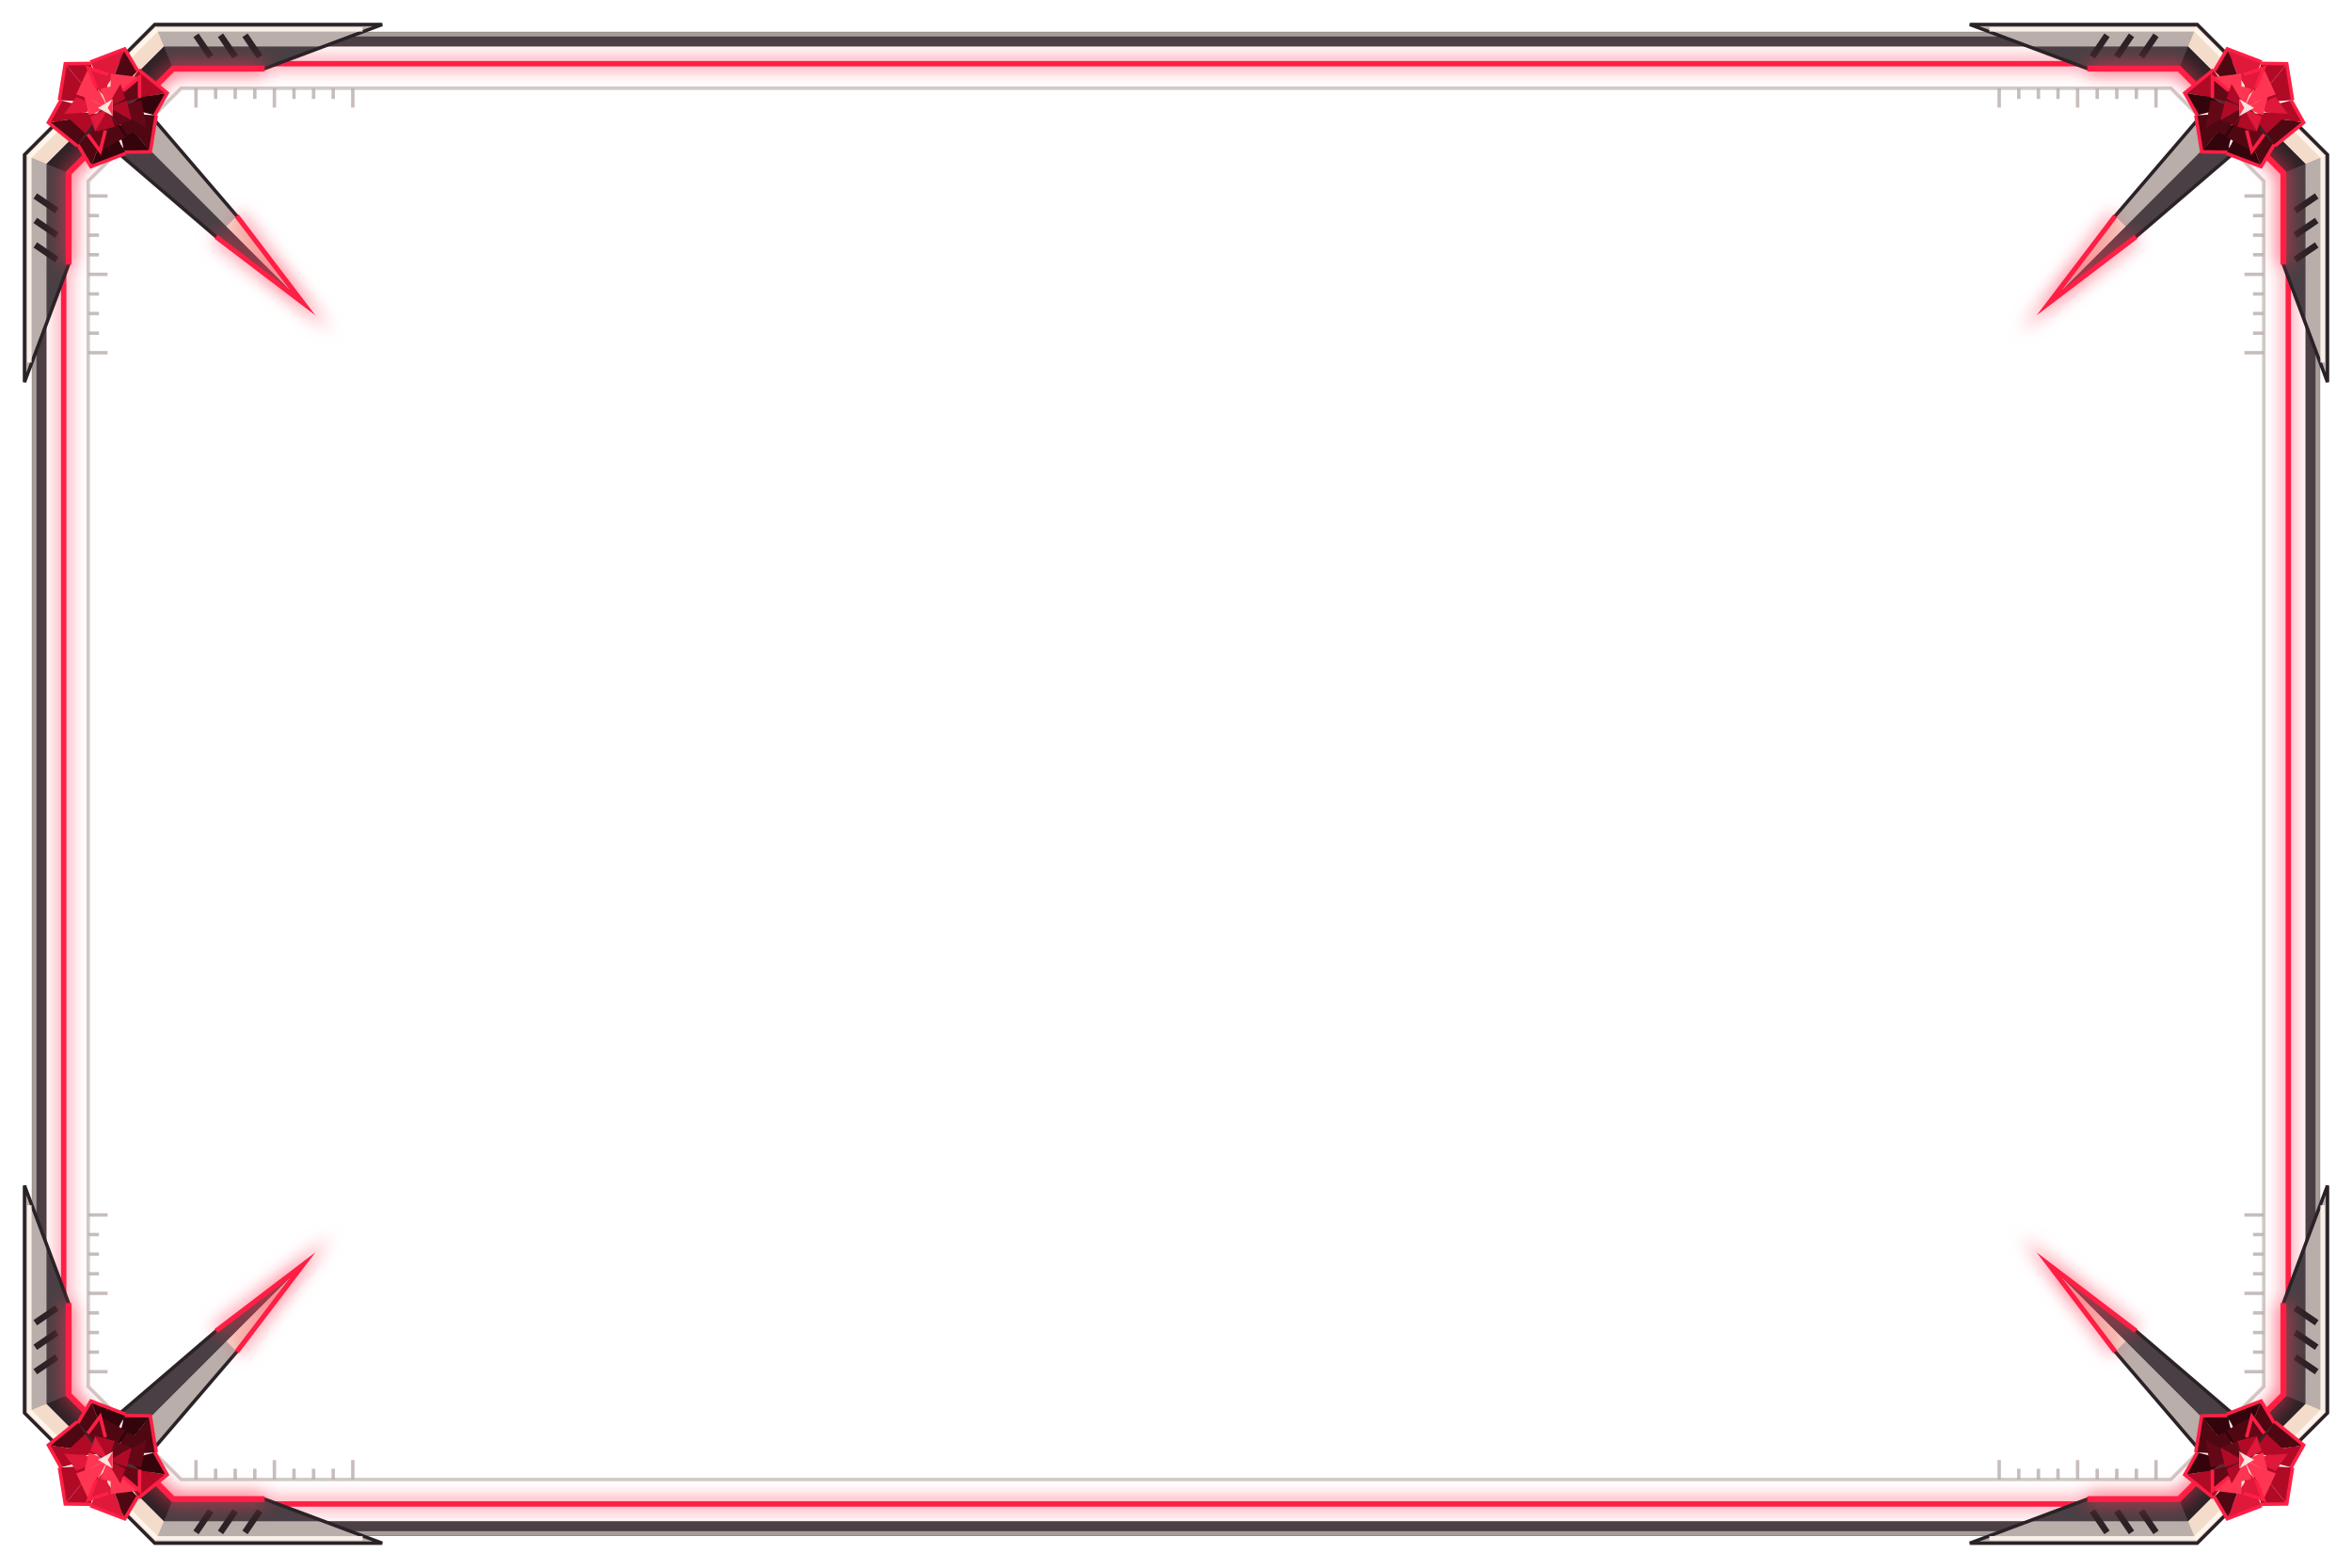
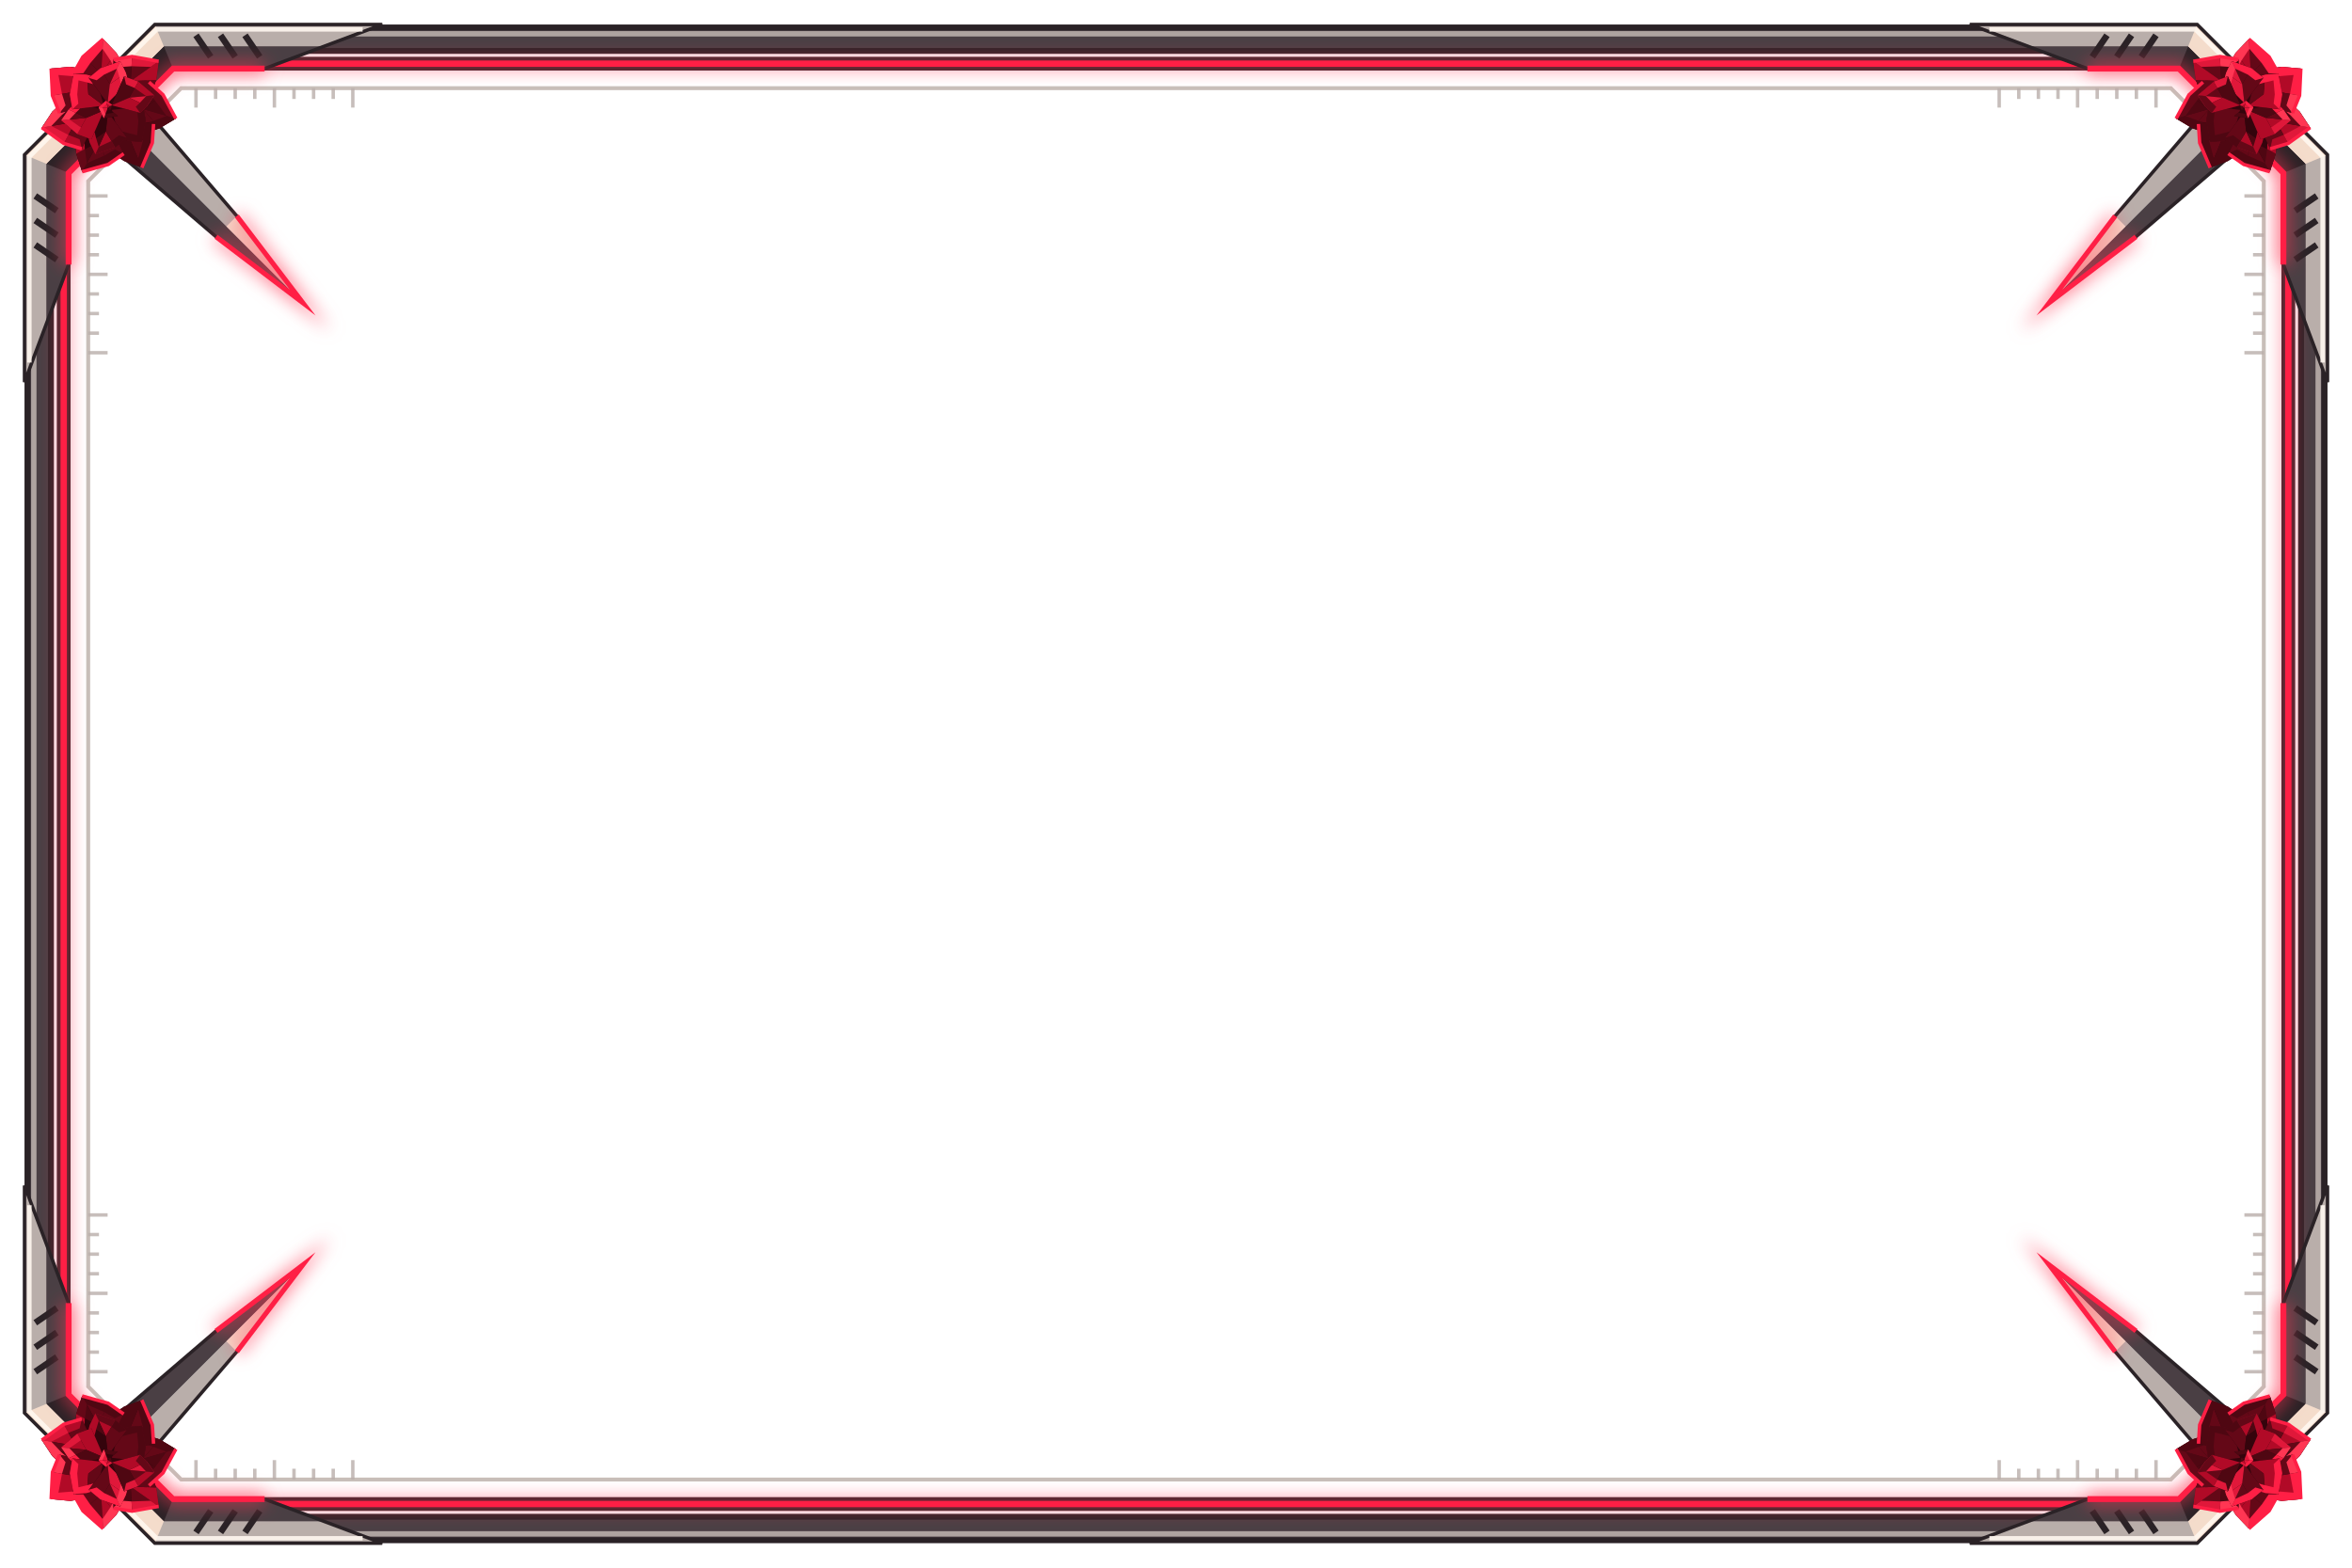
<svg xmlns="http://www.w3.org/2000/svg" viewBox="0 0 480 320" width="480" height="320">
  <defs>
    <filter id="ruinous-frame-card-glow" filterUnits="userSpaceOnUse" x="-12" y="-12" width="504" height="344" color-interpolation-filters="sRGB">
      <feGaussianBlur stdDeviation="1.7" />
    </filter>
  </defs>
  <g>
-     <path d="M8 32.83L32.83 8L447.17 8L472 32.83L472 287.17L447.17 312L32.83 312L8 287.17Z" fill="none" stroke="#4a3f44" stroke-width="3" stroke-linejoin="miter" />
-     <path d="M7 32.41L32.41 7L447.59 7L473 32.41L473 287.59L447.59 313L32.41 313L7 287.59Z" fill="none" stroke="#b9aeaa" stroke-width="0.9" opacity="0.85" />
-     <path d="M18 36.97L36.97 18L443.03 18L462 36.97L462 283.03L443.03 302L36.97 302L18 283.03Z" fill="none" stroke="#9a8a80" stroke-width="0.7" opacity="0.45" />
+     <path d="M8 32.83L32.83 8L447.17 8L472 32.83L472 287.17L447.17 312L32.83 312L8 287.17Z" fill="none" stroke="#2a2226" stroke-width="6" stroke-linejoin="miter" />
+     <path d="M8 32.83L32.83 8L447.17 8L472 32.83L472 287.17L447.17 312L32.83 312L8 287.17Z" fill="none" stroke="#4a3f44" stroke-width="3.6" stroke-linejoin="miter" />
+     <path d="M6.9 32.37L32.37 6.9L447.63 6.9L473.1 32.37L473.1 287.63L447.63 313.1L32.37 313.1L6.9 287.63Z" fill="none" stroke="#b9aeaa" stroke-width="1.1" opacity="0.9" />
+     <path d="M13 34.9L34.9 13L445.1 13L467 34.9L467 285.1L445.1 307L34.9 307L13 285.1Z" fill="none" stroke="#2a2226" stroke-width="2.8" stroke-linejoin="miter" />
+     <path d="M18 36.97L36.97 18L443.03 18L462 36.97L462 283.03L443.03 302L36.97 302L18 283.03Z" fill="none" stroke="#9a8a80" stroke-width="0.8" opacity="0.55" />
  </g>
  <g filter="url(#ruinous-frame-card-glow)" opacity="0.55">
    <path d="M13 34.9L34.9 13L445.1 13L467 34.9L467 285.1L445.1 307L34.9 307L13 285.1Z" fill="none" stroke="#ff3653" stroke-width="2.4" stroke-linejoin="miter" stroke-miterlimit="10" />
  </g>
-   <path d="M13 34.9L34.9 13L445.1 13L467 34.9L467 285.1L445.1 307L34.9 307L13 285.1Z" fill="none" stroke="#ff1f45" stroke-width="1.1" stroke-linejoin="miter" stroke-miterlimit="10" />
+   <path d="M13 34.9L34.9 13L445.1 13L467 34.9L467 285.1L445.1 307L34.9 307L13 285.1Z" fill="none" stroke="#ff1f45" stroke-width="1.3" stroke-linejoin="miter" stroke-miterlimit="10" />
  <g id="ruinous-frame-card-corner">
    <g>
      <polygon points="31.36,24.29 48.33,44.09 61.77,61.77 46.21,46.21 27.83,27.83" fill="#b9aeaa" />
      <polygon points="27.83,27.83 46.21,46.21 61.77,61.77 44.09,48.33 24.29,31.36" fill="#4a3f44" />
      <polygon points="48.33,44.09 61.77,61.77 46.21,46.21" fill="#f4dccb" />
      <path d="M31.36 24.29L48.33 44.09L61.77 61.77L44.09 48.33L24.29 31.36Z" fill="none" stroke="#2a2226" stroke-width="0.7" />
      <polygon points="5,78 5,31.59 31.59,5 78,5 66,9.5 33.45,9.5 9.5,33.45 9.5,66" fill="#b9aeaa" />
      <polygon points="9.5,66 9.5,33.45 33.45,9.5 66,9.5 54,14 35.31,14 14,35.31 14,54" fill="#4a3f44" />
      <polygon points="5,31.59 31.59,5 33.45,9.5 9.5,33.45" fill="#f4dccb" />
      <polygon points="33.45,9.5 9.5,33.45 14,35.31 35.31,14" fill="#2a2226" />
      <path d="M5 78L5 31.59L31.59 5L78 5L54 14L35.31 14L14 35.31L14 54Z" fill="none" stroke="#2a2226" stroke-width="0.7" />
      <polyline points="6,74 6,31.99 31.99,6 74,6" fill="none" stroke="#fff7f0" stroke-width="0.9" opacity="0.9" />
      <path d="M40 18L40 21.96M44 18L44 20.2M48 18L48 20.2M52 18L52 20.2M56 18L56 21.96M60 18L60 20.2M64 18L64 20.2M68 18L68 20.2M72 18L72 21.96" stroke="#b9aeaa" stroke-width="0.7" opacity="0.8" />
      <polyline points="40,7.2 43,11.6" fill="none" stroke="#2a2226" stroke-width="1.3" />
      <polyline points="45,7.2 48,11.6" fill="none" stroke="#2a2226" stroke-width="1.3" />
      <polyline points="50,7.2 53,11.6" fill="none" stroke="#2a2226" stroke-width="1.3" />
      <path d="M18 40L21.96 40M18 44L20.2 44M18 48L20.2 48M18 52L20.2 52M18 56L21.96 56M18 60L20.2 60M18 64L20.2 64M18 68L20.2 68M18 72L21.96 72" stroke="#b9aeaa" stroke-width="0.7" opacity="0.8" />
      <polyline points="7.2,40 11.6,43" fill="none" stroke="#2a2226" stroke-width="1.3" />
      <polyline points="7.2,45 11.6,48" fill="none" stroke="#2a2226" stroke-width="1.3" />
      <polyline points="7.2,50 11.6,53" fill="none" stroke="#2a2226" stroke-width="1.3" />
    </g>
    <g filter="url(#ruinous-frame-card-glow)" opacity="0.6">
      <polyline points="48.33,44.09 61.77,61.77 44.09,48.33" fill="none" stroke="#ff3653" stroke-width="2.2" stroke-linejoin="miter" stroke-miterlimit="10" />
      <polyline points="54,14 35.31,14 14,35.31 14,54" fill="none" stroke="#ff3653" stroke-width="2.6" stroke-linejoin="miter" stroke-miterlimit="10" />
    </g>
    <g>
      <polyline points="48.33,44.09 61.77,61.77 44.09,48.33" fill="none" stroke="#ff1f45" stroke-width="1" stroke-linejoin="miter" stroke-miterlimit="10" />
      <polyline points="54,14 35.31,14 14,35.31 14,54" fill="none" stroke="#ff1f45" stroke-width="1.2" stroke-linejoin="miter" stroke-miterlimit="10" />
    </g>
    <g>
-       <polygon points="21.22,18.33 18.42,12.66 25.45,9.98 23.47,15.08" fill="#e0183a" />
-       <polygon points="23.88,18.75 23.47,15.08 25.45,9.98 28.1,14.46" fill="#4f0712" />
-       <polygon points="24.79,19.49 28.29,14.23 34.13,18.98 28.73,19.81" fill="#b10a27" />
-       <polygon points="25.75,22 28.73,19.81 34.13,18.98 31.58,23.52" fill="#34040c" />
-       <polygon points="25.57,23.16 31.88,23.56 30.68,30.99 27.26,26.73" fill="#4f0712" />
-       <polygon points="23.88,25.25 27.26,26.73 30.68,30.99 25.48,31.06" fill="#34040c" />
-       <polygon points="22.78,25.67 25.58,31.34 18.55,34.02 20.53,28.92" fill="#34040c" />
-       <polygon points="20.13,25.25 20.53,28.92 18.55,34.02 15.9,29.54" fill="#4f0712" />
-       <polygon points="19.21,24.51 15.71,29.77 9.87,25.02 15.27,24.19" fill="#4f0712" />
-       <polygon points="18.25,22 15.27,24.19 9.87,25.02 12.42,20.48" fill="#b10a27" />
-       <polygon points="18.43,20.84 12.12,20.44 13.32,13.01 16.74,17.27" fill="#b10a27" />
-       <polygon points="20.13,18.75 16.74,17.27 13.32,13.01 18.52,12.94" fill="#b10a27" />
-       <polygon points="22.52,20.07 22.61,15.03 28.47,15.75 25.12,18.54" fill="#ff3653" />
-       <polygon points="23.78,21.09 25.12,18.54 28.47,15.75 28.49,20.01" fill="#640817" />
-       <polygon points="24,21.9 28.82,20.43 29.95,26.23 26.26,23.9" fill="#640817" />
-       <polygon points="23.42,23.41 26.26,23.9 29.95,26.23 25.89,27.56" fill="#4f0712" />
-       <polygon points="22.71,23.87 25.61,28 20.44,30.86 21.51,26.63" fill="#4f0712" />
-       <polygon points="21.1,23.79 21.51,26.63 20.44,30.86 17.91,27.42" fill="#640817" />
-       <polygon points="20.44,23.25 17.41,27.28 13.09,23.25 17.44,22.97" fill="#b10a27" />
-       <polygon points="20.02,21.69 17.44,22.97 13.09,23.25 15.58,19.79" fill="#e0183a" />
-       <polygon points="20.33,20.9 15.56,19.26 18.05,13.91 19.67,17.96" fill="#ff3653" />
-       <polygon points="21.68,20.03 19.67,17.96 18.05,13.91 22.12,15.21" fill="#e0183a" />
-       <polygon points="22,22 20.52,18.15 24.58,17.14 22.85,20.09" fill="#ff3653" />
-       <polygon points="22,22 22.85,20.09 24.58,17.14 25.57,20.18" fill="#b10a27" />
-       <polygon points="22,22 25.85,20.52 26.86,24.58 23.91,22.85" fill="#b10a27" />
-       <polygon points="22,22 23.91,22.85 26.86,24.58 23.82,25.57" fill="#640817" />
-       <polygon points="22,22 23.48,25.85 19.42,26.86 21.15,23.91" fill="#b10a27" />
-       <polygon points="22,22 21.15,23.91 19.42,26.86 18.43,23.82" fill="#e0183a" />
-       <polygon points="22,22 18.15,23.48 17.14,19.42 20.09,21.15" fill="#ff3653" />
-       <polygon points="22,22 20.09,21.15 17.14,19.42 20.18,18.43" fill="#ff3653" />
-       <polygon points="22.97,20.25 23.03,23.71 20,22.03" fill="#fff7f0" opacity="0.9" />
-       <polygon points="22,22 22.97,20.25 23.03,23.71" fill="#ff3653" />
-       <polyline points="18.42,12.66 25.45,9.98 28.1,14.46" fill="none" stroke="#ff1f45" stroke-width="0.7" stroke-linejoin="miter" stroke-miterlimit="12" />
-       <polyline points="28.29,14.23 34.13,18.98 31.58,23.52" fill="none" stroke="#ff1f45" stroke-width="0.7" stroke-linejoin="miter" stroke-miterlimit="12" />
-       <polyline points="31.88,23.56 30.68,30.99 25.48,31.06" fill="none" stroke="#ff1f45" stroke-width="0.7" stroke-linejoin="miter" stroke-miterlimit="12" />
-       <polyline points="25.58,31.34 18.55,34.02 15.9,29.54" fill="none" stroke="#ff1f45" stroke-width="0.7" stroke-linejoin="miter" stroke-miterlimit="12" />
-       <polyline points="15.71,29.77 9.87,25.02 12.42,20.48" fill="none" stroke="#ff1f45" stroke-width="0.7" stroke-linejoin="miter" stroke-miterlimit="12" />
-       <polyline points="12.12,20.44 13.32,13.01 18.52,12.94" fill="none" stroke="#ff1f45" stroke-width="0.7" stroke-linejoin="miter" stroke-miterlimit="12" />
-       <polyline points="25.12,18.54 28.47,15.75 28.49,20.01" fill="none" stroke="#ff1f45" stroke-width="0.7" stroke-linejoin="miter" stroke-miterlimit="12" />
-       <polyline points="21.51,26.63 20.44,30.86 17.91,27.42" fill="none" stroke="#ff1f45" stroke-width="0.7" stroke-linejoin="miter" stroke-miterlimit="12" />
-       <polyline points="19.67,17.96 18.05,13.91 22.12,15.21" fill="none" stroke="#ff1f45" stroke-width="0.7" stroke-linejoin="miter" stroke-miterlimit="12" />
+       <path fill="#34040c" d="M29.3 21.62L28.89 24.44L27.43 26.89L25.15 28.6L22.38 29.3L19.56 28.89L17.11 27.43L15.4 25.15L14.7 22.38L15.11 19.56L16.57 17.11L18.85 15.4L21.62 14.7L24.44 15.11L26.89 16.57L28.6 18.85ZM24.18 21.89L30.41 16.76L33.27 19.35L35.89 24.2L32.57 26.19L29.87 27.06Z" />
+       <path fill="#4f0712" d="M29.18 22.26L33.27 19.35L35.89 24.2Z" />
+       <path fill="#640817" d="M29.18 22.26L35.89 24.2L32.57 26.19Z" />
+       <path fill="#4f0712" d="M24.18 21.89L30.41 16.76L33.27 19.35L29.18 22.26Z" />
+       <path fill="#640817" d="M24.18 21.89L29.18 22.26L32.57 26.19L29.87 27.06ZM30.41 16.76L33.27 19.35L31.65 20.5L29.98 18.69ZM33.27 19.35L35.89 24.2L33.99 23.65L31.65 20.5Z" />
+       <path fill="#4f0712" d="M35.89 24.2L32.57 26.19L31.27 24.69L33.99 23.65ZM32.57 26.19L29.87 27.06L29.6 25.14L31.27 24.69Z" />
+       <path fill="#34040c" d="M23.45 23.64L31.34 25.31L31.09 29.16L28.94 34.23L25.31 32.87L22.95 31.31Z" />
+       <path fill="#640817" d="M26.28 27.78L31.09 29.16L28.94 34.23Z" />
+       <path fill="#4f0712" d="M26.28 27.78L28.94 34.23L25.31 32.87ZM23.45 23.64L31.34 25.31L31.09 29.16L26.28 27.78ZM23.45 23.64L26.28 27.78L25.31 32.87L22.95 31.31ZM31.34 25.31L31.09 29.16L29.19 28.61L29.56 26.18ZM31.09 29.16L28.94 34.23L28.18 32.4L29.19 28.61ZM28.94 34.23L25.31 32.87L25.68 30.93L28.18 32.4ZM25.31 32.87L22.95 31.31L24.28 29.9L25.68 30.93Z" />
+       <path fill="#34040c" d="M21.63 24.16L25.24 31.37L22.08 33.57L16.76 35.05L15.56 31.37L15.32 28.55Z" />
+       <path fill="#640817" d="M20.15 28.95L22.08 33.57L16.76 35.05Z" />
+       <path fill="#4f0712" d="M20.15 28.95L16.76 35.05L15.56 31.37Z" />
+       <path fill="#640817" d="M21.63 24.16L25.24 31.37L22.08 33.57L20.15 28.95Z" />
+       <path fill="#34040c" d="M21.63 24.16L20.15 28.95L15.56 31.37L15.32 28.55Z" />
+       <path fill="#4f0712" d="M25.24 31.37L22.08 33.57L21.31 31.74L23.45 30.51ZM22.08 33.57L16.76 35.05L17.72 33.32L21.31 31.74Z" />
+       <path fill="#640817" d="M16.76 35.05L15.56 31.37L17.31 30.44L17.72 33.32Z" />
+       <path fill="#b10a27" d="M15.56 31.37L15.32 28.55L17.25 28.71L17.31 30.44Z" />
+       <path fill="#34040c" d="M20.08 23.05L16.7 30.37L13 29.27L8.53 26.04L10.66 22.81L12.71 20.86Z" />
+       <path fill="#b10a27" d="M15.42 24.88L13 29.27L8.53 26.04Z" />
+       <path fill="#640817" d="M15.42 24.88L8.53 26.04L10.66 22.81ZM20.08 23.05L16.7 30.37L13 29.27L15.42 24.88Z" />
+       <path fill="#4f0712" d="M20.08 23.05L15.42 24.88L10.66 22.81L12.71 20.86Z" />
+       <path fill="#b10a27" d="M16.7 30.37L13 29.27L13.95 27.54L16.25 28.44Z" />
+       <path fill="#e0183a" d="M13 29.27L8.53 26.04L10.48 25.72L13.95 27.54Z" />
+       <path fill="#ff3653" d="M8.53 26.04L10.66 22.81L12.48 23.6L10.48 25.72ZM10.66 22.81L12.71 20.86L13.79 22.47L12.48 23.6Z" />
+       <path fill="#34040c" d="M19.98 21.16L12.15 23.07L10.7 19.5L10.44 13.99L14.3 13.64L17.1 14.03Z" />
+       <path fill="#b10a27" d="M15.64 18.65L10.7 19.5L10.44 13.99ZM15.64 18.65L10.44 13.99L14.3 13.64Z" />
+       <path fill="#640817" d="M19.98 21.16L12.15 23.07L10.7 19.5L15.64 18.65ZM19.98 21.16L15.64 18.65L14.3 13.64L17.1 14.03Z" />
+       <path fill="#ff3653" d="M12.15 23.07L10.7 19.5L12.65 19.16L13.38 21.52Z" />
+       <path fill="#ff1f45" d="M10.7 19.5L10.44 13.99L11.92 15.31L12.65 19.16ZM10.44 13.99L14.3 13.64L14.81 15.55L11.92 15.31ZM14.3 13.64L17.1 14.03L16.52 15.88L14.81 15.55Z" />
+       <path fill="#34040c" d="M21.4 19.9L15.02 14.97L16.91 11.61L21.05 7.97L23.73 10.77L25.18 13.2Z" />
+       <path fill="#640817" d="M20.65 14.94L16.91 11.61L21.05 7.97Z" />
+       <path fill="#b10a27" d="M20.65 14.94L21.05 7.97L23.73 10.77Z" />
+       <path fill="#640817" d="M21.4 19.9L15.02 14.97L16.91 11.61L20.65 14.94Z" />
+       <path fill="#b10a27" d="M21.4 19.9L20.65 14.94L23.73 10.77L25.18 13.2Z" />
+       <path fill="#ff1f45" d="M15.02 14.97L16.91 11.61L18.39 12.92L17 14.96ZM16.91 11.61L21.05 7.97L20.94 9.95L18.39 12.92Z" />
+       <path fill="#ff3653" d="M21.05 7.97L23.73 10.77L22.56 12.36L20.94 9.95ZM23.73 10.77L25.18 13.2L23.37 13.9L22.56 12.36Z" />
+       <path fill="#34040c" d="M23.27 20.22L23.15 12.16L26.95 11.54L32.38 12.51L31.86 16.35L30.86 19Z" />
+       <path fill="#640817" d="M26.68 16.54L26.95 11.54L32.38 12.51Z" />
+       <path fill="#b10a27" d="M26.68 16.54L32.38 12.51L31.86 16.35Z" />
+       <path fill="#4f0712" d="M23.27 20.22L23.15 12.16L26.95 11.54L26.68 16.54Z" />
+       <path fill="#640817" d="M23.27 20.22L26.68 16.54L31.86 16.35L30.86 19Z" />
+       <path fill="#ff3653" d="M23.15 12.16L26.95 11.54L26.85 13.52L24.39 13.7Z" />
+       <path fill="#e0183a" d="M26.95 11.54L32.38 12.51L30.76 13.66L26.85 13.52Z" />
+       <path fill="#b10a27" d="M32.38 12.51L31.86 16.35L29.89 16.43L30.76 13.66Z" />
+       <path fill="#640817" d="M31.86 16.35L30.86 19L29.19 18.02L29.89 16.43Z" />
+       <g fill="none" stroke-linejoin="miter">
+         <path stroke="#ff1f45" stroke-width="0.7" d="M30.41 16.76L33.27 19.35L35.89 24.2M31.34 25.31L31.09 29.16L28.94 34.23M25.24 31.37L22.08 33.57L16.76 35.05M16.7 30.37L13 29.27L8.53 26.04M12.15 23.07L10.7 19.5L10.44 13.99M15.02 14.97L16.91 11.61L21.05 7.97M23.15 12.16L26.95 11.54L32.38 12.51" />
+       </g>
+       <path fill="#34040c" d="M26.51 24.3L25.29 25.85L23.56 26.81L21.6 27.05L19.7 26.51L18.15 25.29L17.19 23.56L16.95 21.6L17.49 19.7L18.71 18.15L20.44 17.19L22.4 16.95L24.3 17.49L25.85 18.71L26.81 20.44L27.05 22.4ZM22.84 22.43L29.23 21.69L29.75 24.72L28.96 28.96L26.29 28.76L24.4 28.22Z" />
+       <path fill="#640817" d="M25.97 24.77L29.75 24.72L28.96 28.96ZM25.97 24.77L28.96 28.96L26.29 28.76ZM22.84 22.43L29.23 21.69L29.75 24.72L25.97 24.77ZM22.84 22.43L25.97 24.77L26.29 28.76L24.4 28.22Z" />
+       <path fill="#4f0712" d="M29.23 21.69L29.75 24.72L28.24 24.74L28.01 22.84ZM29.75 24.72L28.96 28.96L27.98 27.59L28.24 24.74ZM28.96 28.96L26.29 28.76L26.17 27.16L27.98 27.59ZM26.29 28.76L24.4 28.22L25.03 26.84L26.17 27.16Z" />
+       <path fill="#34040c" d="M22.05 22.94L25.89 28.1L23.52 30.07L19.45 31.51L18.3 29.1L17.81 27.19Z" />
+       <path fill="#b10a27" d="M21.59 26.83L23.52 30.07L19.45 31.51Z" />
+       <path fill="#4f0712" d="M21.59 26.83L19.45 31.51L18.3 29.1Z" />
+       <path fill="#640817" d="M22.05 22.94L25.89 28.1L23.52 30.07L21.59 26.83Z" />
+       <path fill="#34040c" d="M22.05 22.94L21.59 26.83L18.3 29.1L17.81 27.19Z" />
+       <path fill="#4f0712" d="M25.89 28.1L23.52 30.07L22.75 28.77L24.27 27.62Z" />
+       <path fill="#640817" d="M23.52 30.07L19.45 31.51L20.15 29.98L22.75 28.77Z" />
+       <path fill="#b10a27" d="M19.45 31.51L18.3 29.1L19.61 28.19L20.15 29.98ZM18.3 29.1L17.81 27.19L19.32 27.04L19.61 28.19Z" />
+       <path fill="#34040c" d="M21.21 22.51L18.66 28.42L15.77 27.35L12.49 24.55L14 22.34L15.42 20.97Z" />
+       <path fill="#b10a27" d="M17.61 24.06L15.77 27.35L12.49 24.55Z" />
+       <path fill="#640817" d="M17.61 24.06L12.49 24.55L14 22.34Z" />
+       <path fill="#b10a27" d="M21.21 22.51L18.66 28.42L15.77 27.35L17.61 24.06Z" />
+       <path fill="#4f0712" d="M21.21 22.51L17.61 24.06L14 22.34L15.42 20.97Z" />
+       <path fill="#b10a27" d="M18.66 28.42L15.77 27.35L16.51 26.03L18.27 26.78Z" />
+       <path fill="#e0183a" d="M15.77 27.35L12.49 24.55L14.17 24.39L16.51 26.03Z" />
+       <path fill="#ff3653" d="M12.49 24.55L14 22.34L15.45 23.03L14.17 24.39Z" />
+       <path fill="#ff1f45" d="M14 22.34L15.42 20.97L16.29 22.2L15.45 23.03Z" />
+       <path fill="#34040c" d="M21.16 21.57L14.77 22.31L14.25 19.28L15.04 15.04L17.71 15.24L19.6 15.78Z" />
+       <path fill="#b10a27" d="M18.03 19.23L14.25 19.28L15.04 15.04ZM18.03 19.23L15.04 15.04L17.71 15.24ZM21.16 21.57L14.77 22.31L14.25 19.28L18.03 19.23Z" />
+       <path fill="#640817" d="M21.16 21.57L18.03 19.23L17.71 15.24L19.6 15.78Z" />
+       <path fill="#ff1f45" d="M14.77 22.31L14.25 19.28L15.76 19.26L15.99 21.16ZM14.25 19.28L15.04 15.04L16.02 16.41L15.76 19.26ZM15.04 15.04L17.71 15.24L17.83 16.84L16.02 16.41ZM17.71 15.24L19.6 15.78L18.97 17.16L17.83 16.84Z" />
+       <path fill="#34040c" d="M21.95 21.06L18.11 15.9L20.48 13.93L24.55 12.49L25.7 14.9L26.19 16.81Z" />
+       <path fill="#640817" d="M22.41 17.17L20.48 13.93L24.55 12.49Z" />
+       <path fill="#e0183a" d="M22.41 17.17L24.55 12.49L25.7 14.9Z" />
+       <path fill="#640817" d="M21.95 21.06L18.11 15.9L20.48 13.93L22.41 17.17Z" />
+       <path fill="#e0183a" d="M21.95 21.06L22.41 17.17L25.7 14.9L26.19 16.81Z" />
+       <path fill="#ff1f45" d="M18.11 15.9L20.48 13.93L21.25 15.23L19.73 16.38ZM20.48 13.93L24.55 12.49L23.85 14.02L21.25 15.23Z" />
+       <path fill="#ff3653" d="M24.55 12.49L25.7 14.9L24.39 15.81L23.85 14.02ZM25.7 14.9L26.19 16.81L24.68 16.96L24.39 15.81Z" />
+       <path fill="#34040c" d="M22.79 21.49L25.34 15.58L28.23 16.65L31.51 19.45L30 21.66L28.58 23.03Z" />
+       <path fill="#640817" d="M26.39 19.94L28.23 16.65L31.51 19.45Z" />
+       <path fill="#e0183a" d="M26.39 19.94L31.51 19.45L30 21.66Z" />
+       <path fill="#4f0712" d="M22.79 21.49L25.34 15.58L28.23 16.65L26.39 19.94Z" />
+       <path fill="#b10a27" d="M22.79 21.49L26.39 19.94L30 21.66L28.58 23.03Z" />
+       <path fill="#e0183a" d="M25.34 15.58L28.23 16.65L27.49 17.97L25.73 17.22Z" />
+       <path fill="#b10a27" d="M28.23 16.65L31.51 19.45L29.83 19.61L27.49 17.97Z" />
+       <path fill="#640817" d="M31.51 19.45L30 21.66L28.55 20.97L29.83 19.61ZM30 21.66L28.58 23.03L27.71 21.8L28.55 20.97Z" />
+       <path fill="#34040c" d="M24.06 23.67L21.19 24.12L20.13 21.9L21.62 20.57L22.92 21.4L22.55 22.44L21.89 22.29ZM24.06 23.67L21.19 24.12L22 22Z" />
+       <path fill="#4f0712" d="M24.06 23.67L21.19 24.12L21.51 23.27L23.24 23Z" />
+       <path fill="#e0183a" d="M21.19 24.12L20.13 21.9L22 22Z" />
+       <path fill="#ff3653" d="M21.19 24.12L20.13 21.9L20.88 21.94L21.51 23.27Z" />
+       <path fill="#e0183a" d="M20.13 21.9L21.62 20.57L22 22Z" />
+       <path fill="#ff1f45" d="M20.13 21.9L21.62 20.57L21.77 21.14L20.88 21.94Z" />
+       <path fill="#b10a27" d="M21.62 20.57L22.92 21.4L22 22Z" />
+       <path fill="#e0183a" d="M21.62 20.57L22.92 21.4L22.55 21.64L21.77 21.14Z" />
+       <path fill="#4f0712" d="M22.92 21.4L22.55 22.44L22 22ZM22.92 21.4L22.55 22.44L22.33 22.27L22.55 21.64Z" />
+       <path fill="#34040c" d="M22.55 22.44L21.89 22.29L22 22Z" />
+       <path fill="#4f0712" d="M22.55 22.44L21.89 22.29L21.93 22.18L22.33 22.27Z" />
    </g>
  </g>
  <use href="#ruinous-frame-card-corner" transform="matrix(-1 0 0 1 480 0)" />
  <use href="#ruinous-frame-card-corner" transform="matrix(1 0 0 -1 0 320)" />
  <use href="#ruinous-frame-card-corner" transform="matrix(-1 0 0 -1 480 320)" />
</svg>
